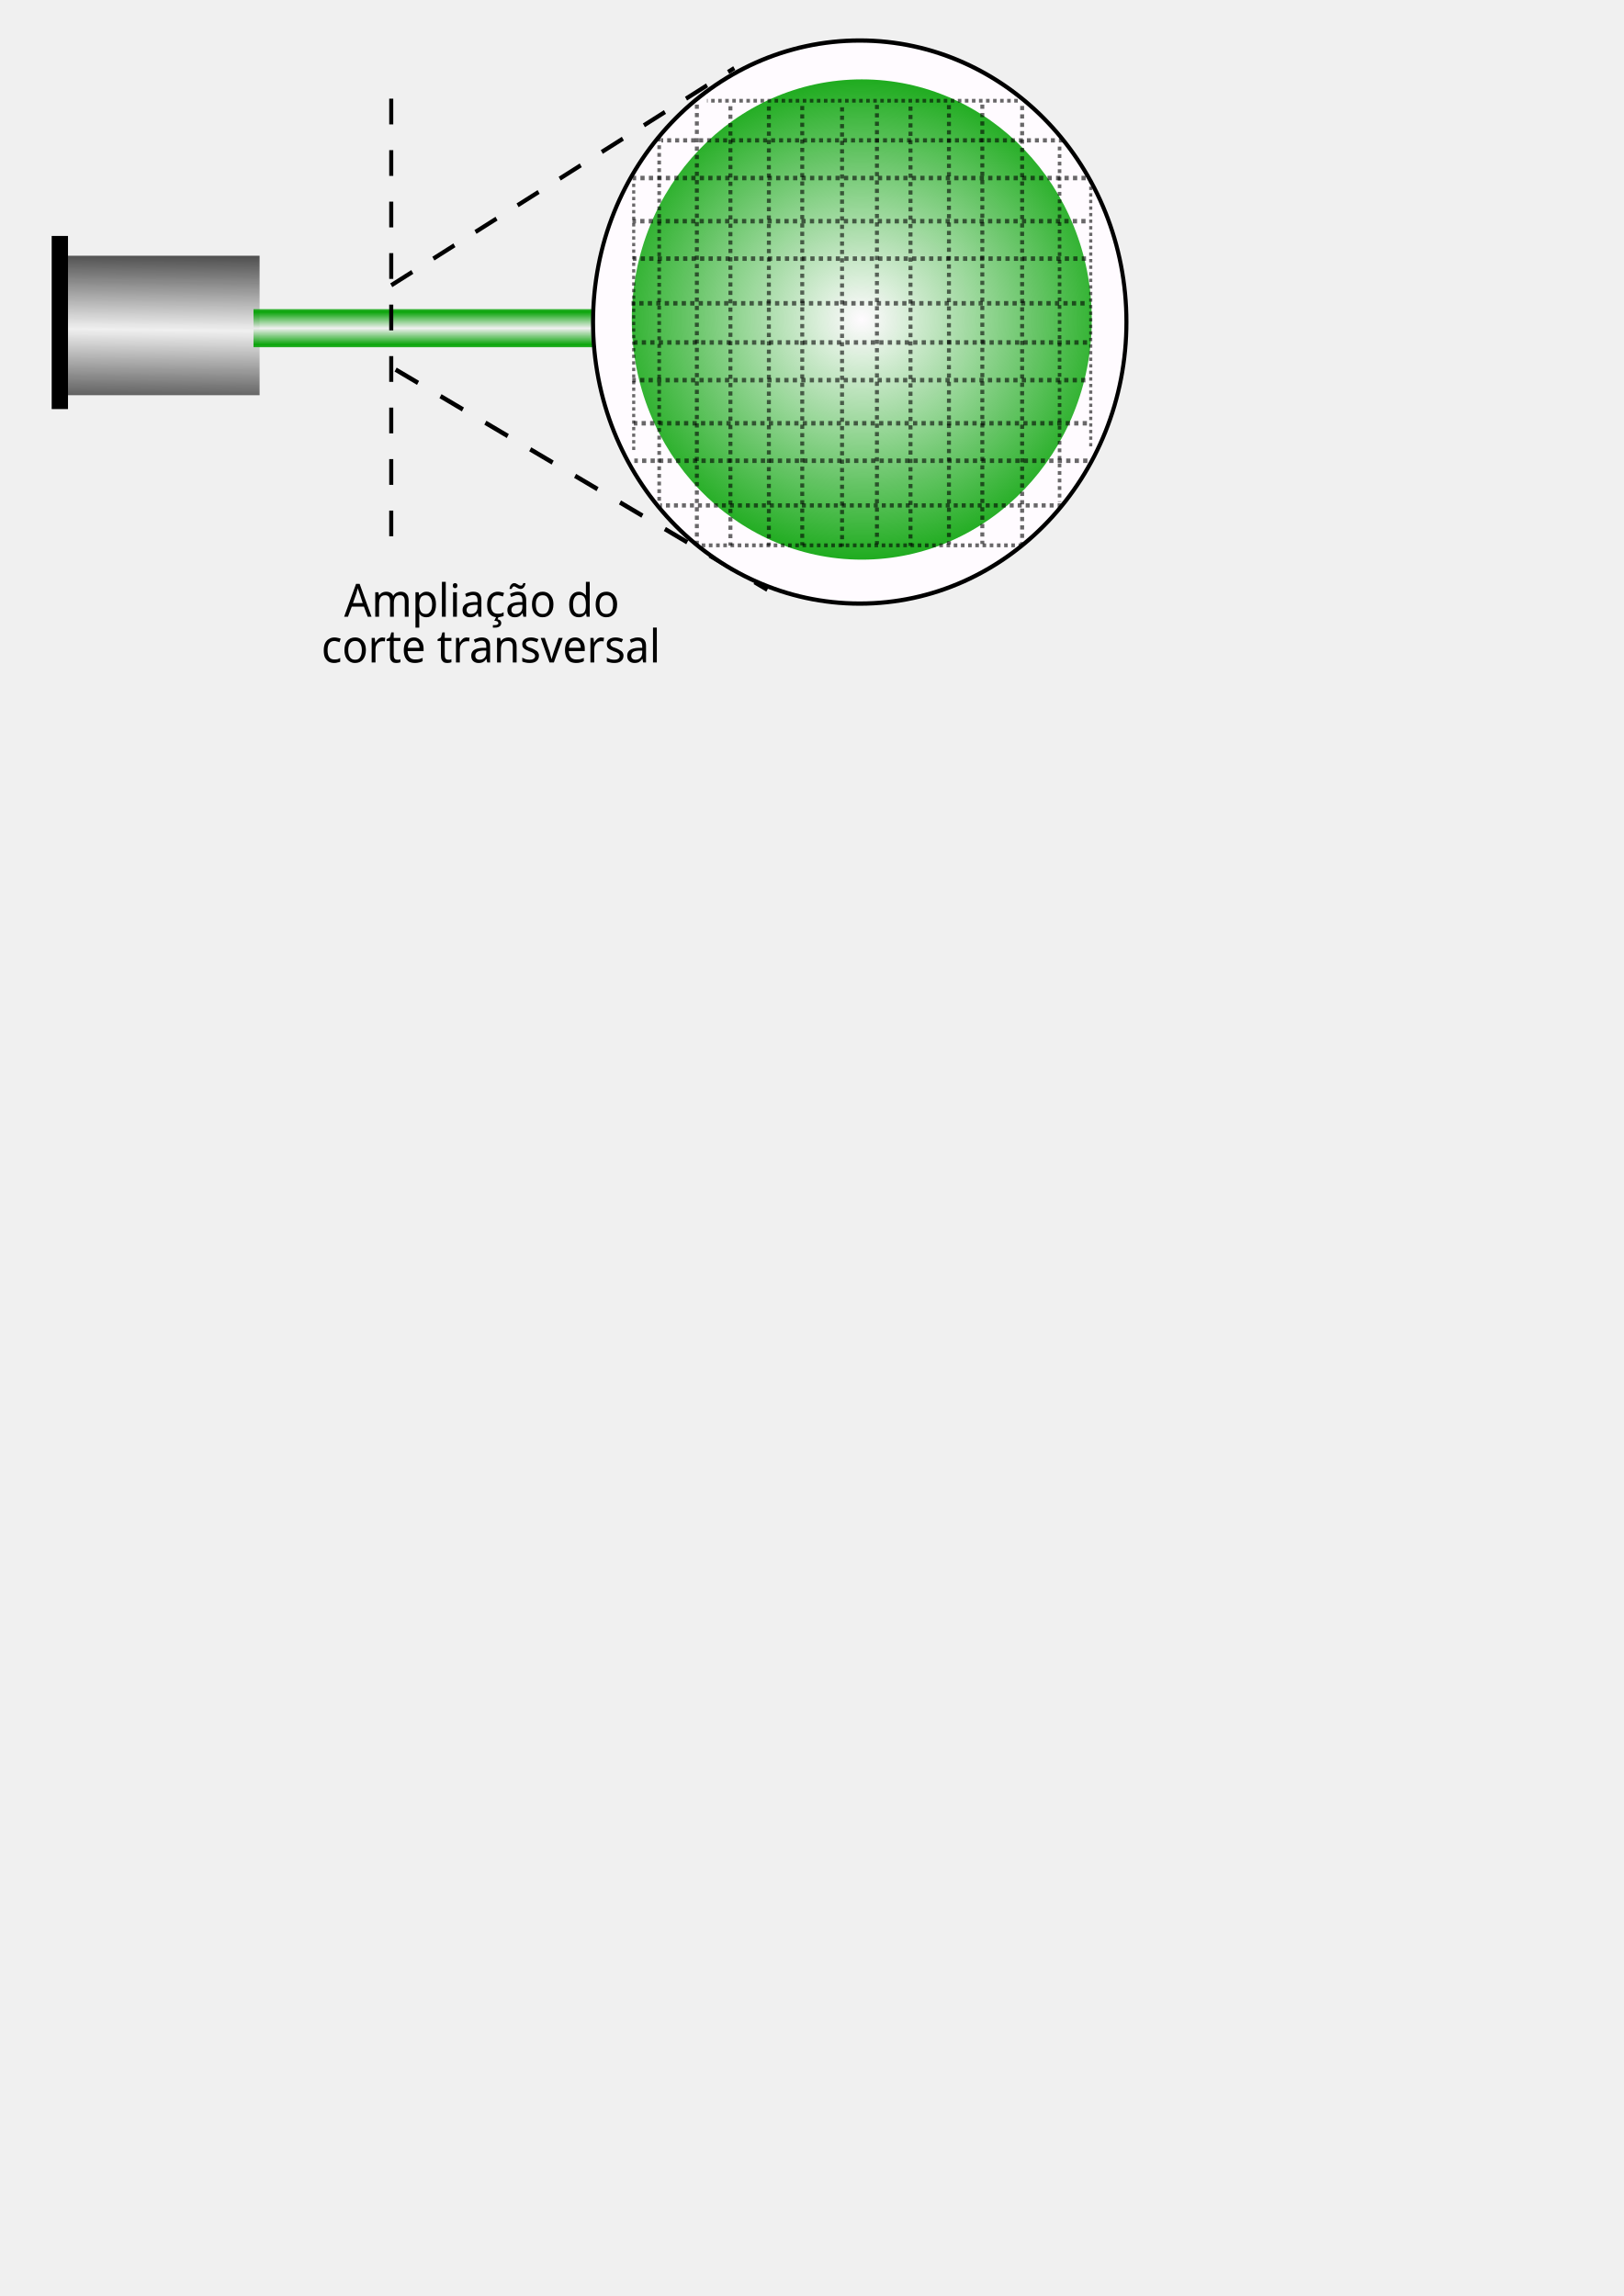
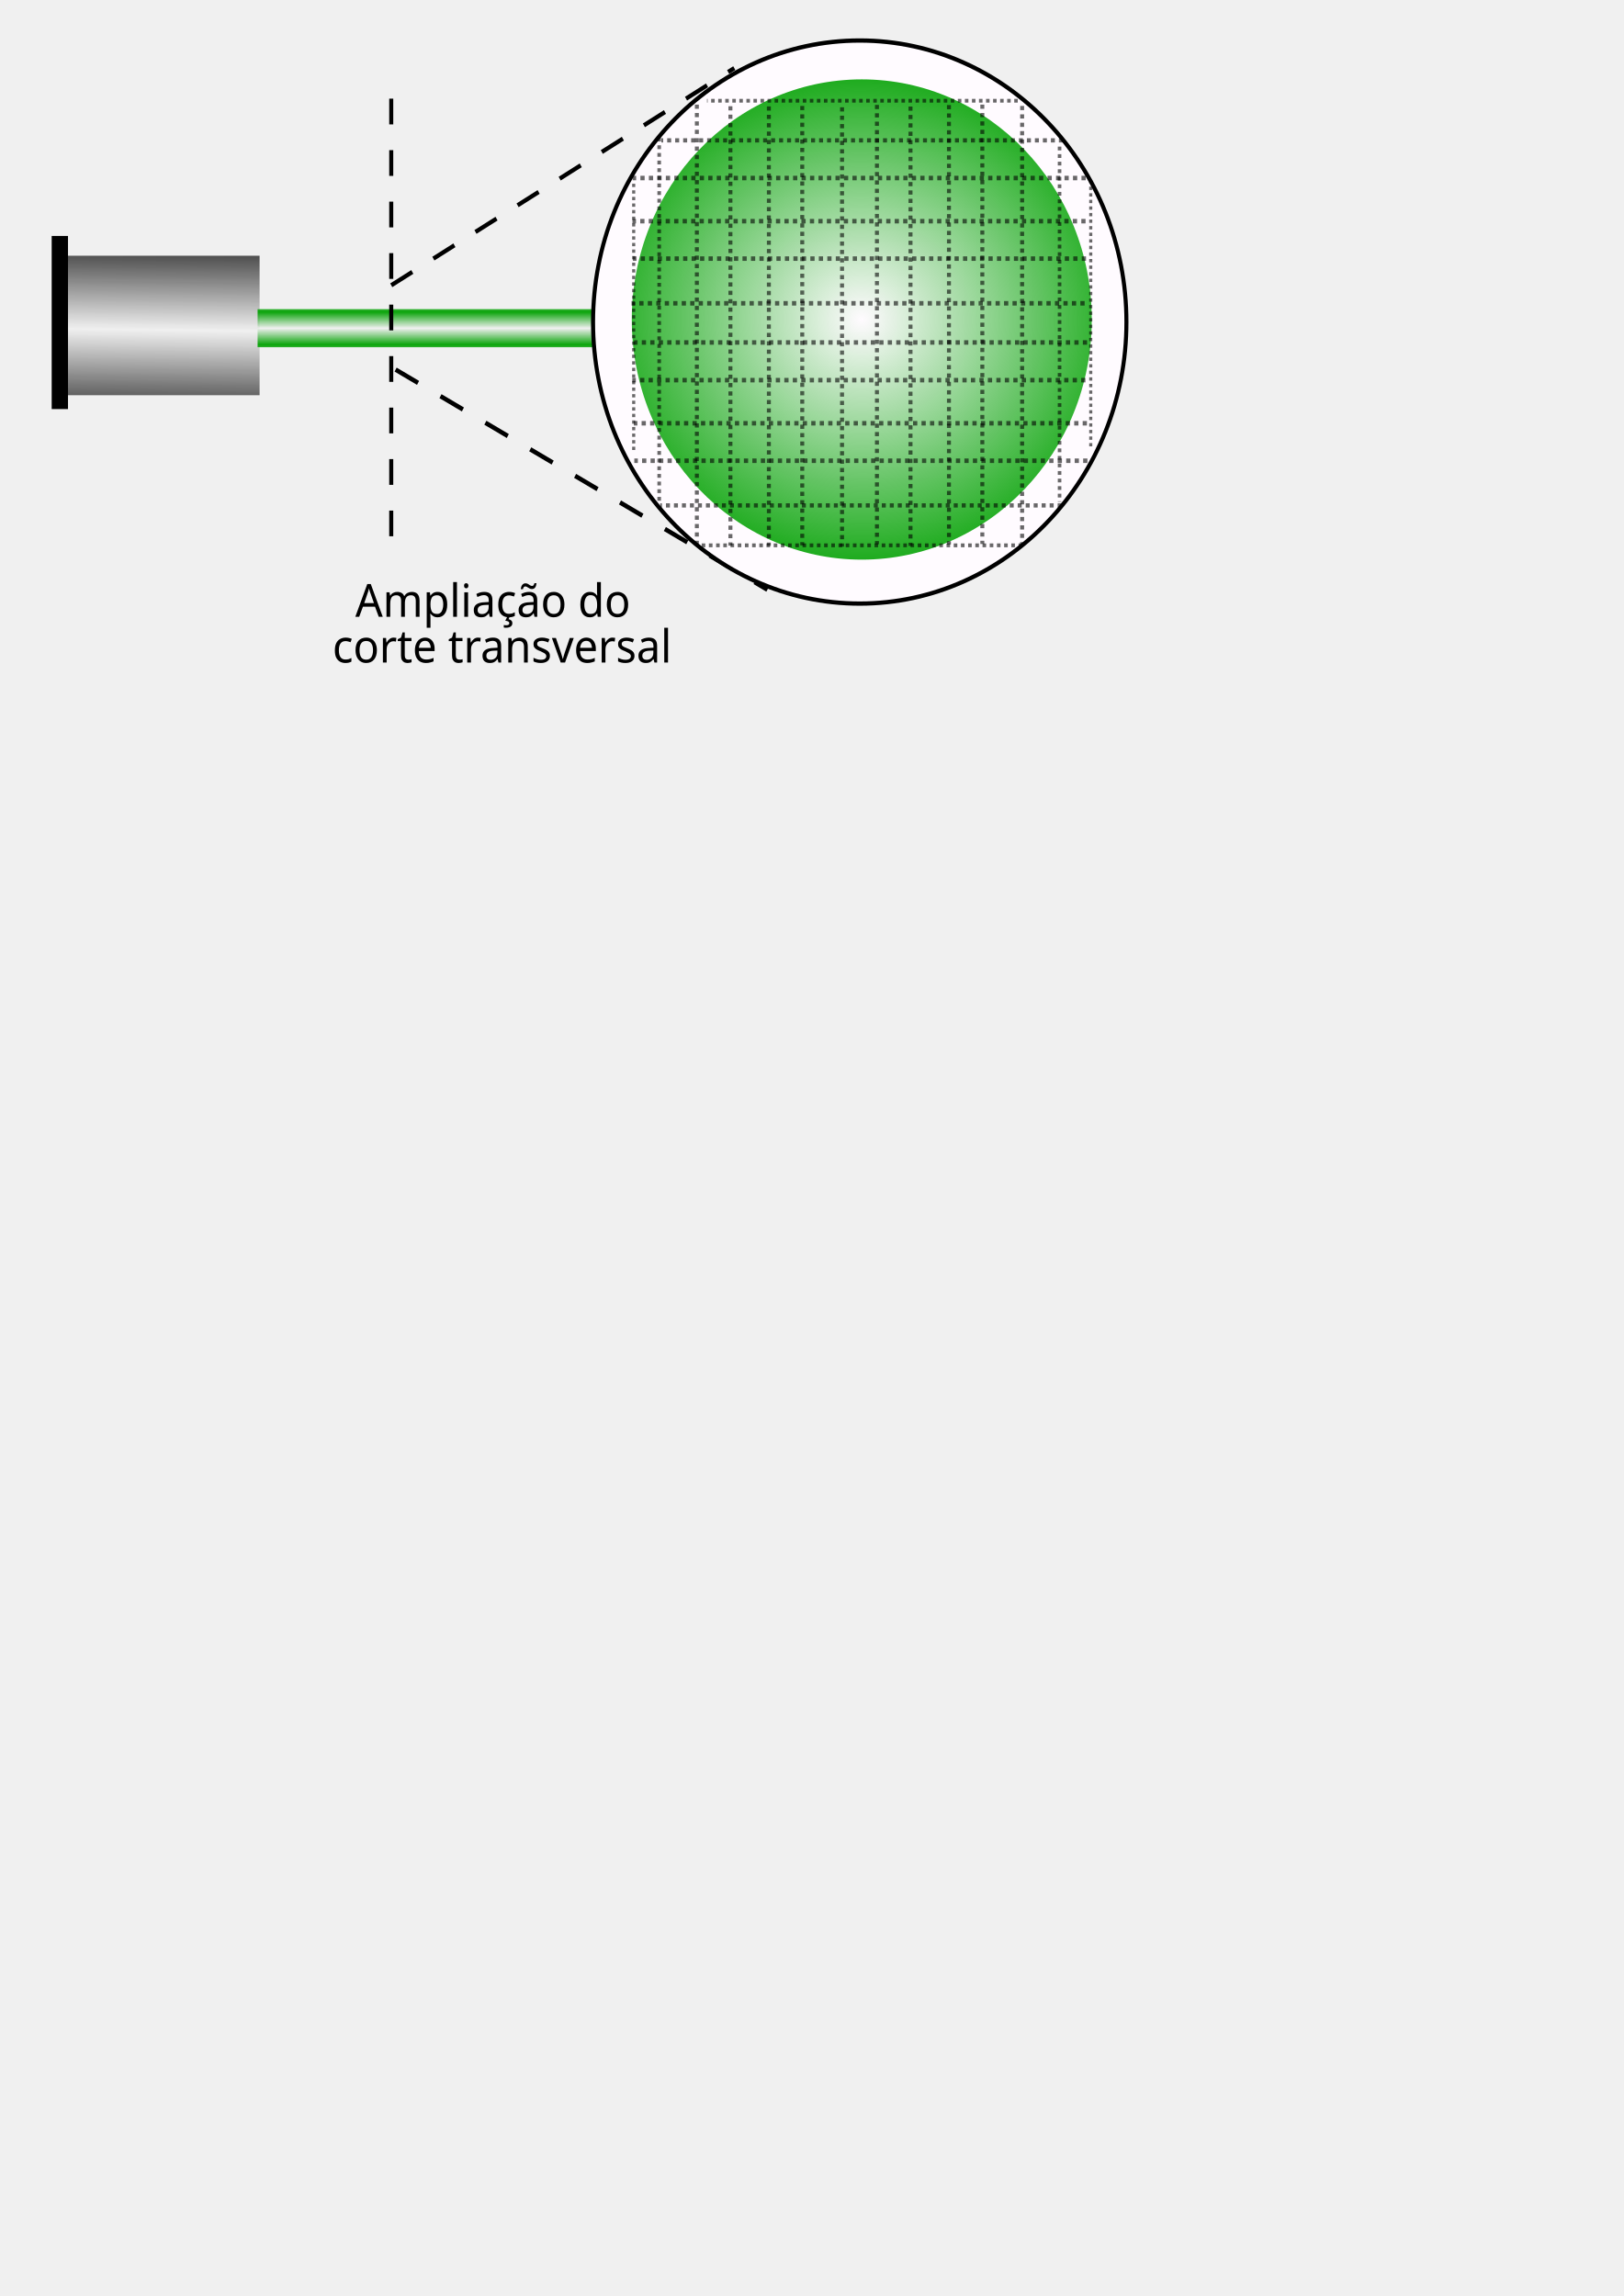
<svg xmlns="http://www.w3.org/2000/svg" xmlns:xlink="http://www.w3.org/1999/xlink" width="210mm" height="297mm" viewBox="0 0 210 297" version="1.1" id="svg8">
  <defs id="defs2">
    <linearGradient id="linearGradient4869">
      <stop style="stop-color:#00a100;stop-opacity:0;" offset="0" id="stop4867" />
      <stop style="stop-color:#00a100;stop-opacity:1;" offset="1" id="stop4865" />
    </linearGradient>
    <linearGradient id="linearGradient4778">
      <stop style="stop-color:#00a100;stop-opacity:1;" offset="0" id="stop4774" />
      <stop style="stop-color:#00a100;stop-opacity:0;" offset="1" id="stop4776" />
    </linearGradient>
    <linearGradient id="linearGradient4764">
      <stop style="stop-color:#000000;stop-opacity:1;" offset="0" id="stop4760" />
      <stop style="stop-color:#000000;stop-opacity:0;" offset="1" id="stop4762" />
    </linearGradient>
    <linearGradient xlink:href="#linearGradient4764" id="linearGradient4770" x1="48.486" y1="76.018" x2="48.535" y2="63.323" gradientUnits="userSpaceOnUse" spreadMethod="reflect" gradientTransform="matrix(0.2676394,0,0,1,64.51466,0)" />
-     <linearGradient xlink:href="#linearGradient4778" id="linearGradient4782" gradientUnits="userSpaceOnUse" x1="104.675" y1="64.704" x2="104.675" y2="62.753" spreadMethod="reflect" gradientTransform="matrix(1.396546,0,0,1,-36.82183,0.37384)" />
+     <linearGradient xlink:href="#linearGradient4778" id="linearGradient4782" gradientUnits="userSpaceOnUse" x1="104.675" y1="64.704" x2="104.675" y2="62.753" spreadMethod="reflect" gradientTransform="matrix(1.396546,0,0,1,-36.40361,0.37384)" />
    <radialGradient xlink:href="#linearGradient4869" id="radialGradient4863" cx="136.355" cy="63.222" fx="136.355" fy="63.222" r="11.199" gradientTransform="matrix(1.709396,0.03619521,-0.0308148,1.508615,-140.0836,-35.48728)" gradientUnits="userSpaceOnUse" />
  </defs>
  <g id="layer1">
    <flowRoot xml:space="preserve" id="flowRoot5412" style="fill:black;fill-opacity:1;stroke:none;font-family:sans-serif;font-style:normal;font-weight:normal;font-size:13.333px;line-height:1.25;letter-spacing:0px;word-spacing:0px;">
      <flowRegion id="flowRegion5414" style="font-size:13.333px;">
        <rect id="rect5416" width="203.041" height="56.569" x="160.614" y="42.667" style="font-size:13.333px;" />
      </flowRegion>
      <flowPara id="flowPara5418" />
    </flowRoot>
-     <g id="g5469" transform="matrix(1.973075,0,0,2.09459,-72.94307,-60.3029)">
-       <g transform="translate(2.405426,-16.30344)" id="g5402">
-         <g id="g4879" transform="matrix(0.6412709,0,0,0.5178818,-4.91145,32.67686)">
-           <rect style="opacity:0.95;fill:url(#linearGradient4770);fill-opacity:1;stroke-width:0.137" y="54.473" x="68.264" height="16.631" width="19.828" id="rect3699" />
-           <rect y="60.84" x="87.472" height="4.544" width="43.671" id="rect4772" style="opacity:0.95;fill:url(#linearGradient4782);fill-opacity:1;stroke-width:0.313" />
-         </g>
-         <path style="fill:none;stroke:#000000;stroke-width:0.265;stroke-linecap:butt;stroke-linejoin:miter;stroke-miterlimit:4;stroke-dasharray:1.59, 1.59;stroke-dashoffset:0;stroke-opacity:1" d="M 60.209,51.186 V 78.211" id="path4784" />
-         <path style="fill:none;stroke:#000000;stroke-width:0.268;stroke-linecap:butt;stroke-linejoin:miter;stroke-miterlimit:4;stroke-dasharray:1.607, 1.607;stroke-dashoffset:0;stroke-opacity:1" d="M 60.21,62.711 82.696,49.299" id="path4807" />
-         <path style="fill:none;stroke:#000000;stroke-width:0.281;stroke-linecap:butt;stroke-linejoin:miter;stroke-miterlimit:4;stroke-dasharray:1.684, 1.684;stroke-dashoffset:0;stroke-opacity:1" d="M 60.496,67.919 84.867,81.511" id="path4807-1" />
-         <ellipse style="opacity:1;fill:#fffbff;fill-opacity:1;stroke:#000000;stroke-width:0.265;stroke-miterlimit:4;stroke-dasharray:none;stroke-dashoffset:0;stroke-opacity:1" id="path4824" cx="90.919" cy="64.982" rx="17.481" ry="17.387" />
-         <ellipse style="opacity:1;fill:url(#radialGradient4863);fill-opacity:1;stroke:#000000;stroke-width:0;stroke-miterlimit:4;stroke-dasharray:none;stroke-dashoffset:0;stroke-opacity:0.588" id="path4824-9" cx="91.053" cy="64.825" rx="15.075" ry="14.83" />
-         <rect style="opacity:1;fill:#000000;fill-opacity:1;stroke:#000000;stroke-width:0;stroke-miterlimit:4;stroke-dasharray:none;stroke-dashoffset:0;stroke-opacity:1" id="rect4881" width="1.069" height="10.691" x="37.952" y="59.665" />
-         <path style="fill:#ffffff;stroke:#000000;stroke-width:0.259;stroke-linecap:butt;stroke-linejoin:miter;stroke-miterlimit:4;stroke-dasharray:0.259, 0.259;stroke-dashoffset:0;stroke-opacity:0.588" d="M 80.243,51.553 V 78.688" id="path4784-8" />
-         <path style="fill:#ffffff;stroke:#000000;stroke-width:0.259;stroke-linecap:butt;stroke-linejoin:miter;stroke-miterlimit:4;stroke-dasharray:0.259, 0.259;stroke-dashoffset:0;stroke-opacity:0.588" d="m 82.443,51.654 v 27.135" id="path4784-8-2" />
-         <path style="fill:#ffffff;stroke:#000000;stroke-width:0.259;stroke-linecap:butt;stroke-linejoin:miter;stroke-miterlimit:4;stroke-dasharray:0.259, 0.259;stroke-dashoffset:0;stroke-opacity:0.588" d="M 84.962,51.664 V 78.799" id="path4784-8-2-1" />
-         <path style="fill:#ffffff;stroke:#000000;stroke-width:0.259;stroke-linecap:butt;stroke-linejoin:miter;stroke-miterlimit:4;stroke-dasharray:0.259, 0.259;stroke-dashoffset:0;stroke-opacity:0.588" d="M 89.76,51.719 V 78.854" id="path4784-8-2-1-8" />
-         <path style="fill:#ffffff;stroke:#000000;stroke-width:0.259;stroke-linecap:butt;stroke-linejoin:miter;stroke-miterlimit:4;stroke-dasharray:0.259, 0.259;stroke-dashoffset:0;stroke-opacity:0.588" d="M 87.15,51.636 V 78.771" id="path4784-8-2-1-8-5" />
-         <path style="fill:#ffffff;stroke:#000000;stroke-width:0.259;stroke-linecap:butt;stroke-linejoin:miter;stroke-miterlimit:4;stroke-dasharray:0.259, 0.259;stroke-dashoffset:0;stroke-opacity:0.588" d="m 92.047,51.571 v 27.135" id="path4784-8-3" />
-         <path style="fill:#ffffff;stroke:#000000;stroke-width:0.259;stroke-linecap:butt;stroke-linejoin:miter;stroke-miterlimit:4;stroke-dasharray:0.259, 0.259;stroke-dashoffset:0;stroke-opacity:0.588" d="M 94.247,51.672 V 78.807" id="path4784-8-2-9" />
-         <path style="fill:#ffffff;stroke:#000000;stroke-width:0.259;stroke-linecap:butt;stroke-linejoin:miter;stroke-miterlimit:4;stroke-dasharray:0.259, 0.259;stroke-dashoffset:0;stroke-opacity:0.588" d="M 96.766,51.581 V 78.716" id="path4784-8-2-1-0" />
-         <path style="fill:#ffffff;stroke:#000000;stroke-width:0.259;stroke-linecap:butt;stroke-linejoin:miter;stroke-miterlimit:4;stroke-dasharray:0.259, 0.259;stroke-dashoffset:0;stroke-opacity:0.588" d="M 101.564,51.636 V 78.771" id="path4784-8-2-1-8-8" />
-         <path style="fill:#ffffff;stroke:#000000;stroke-width:0.259;stroke-linecap:butt;stroke-linejoin:miter;stroke-miterlimit:4;stroke-dasharray:0.259, 0.259;stroke-dashoffset:0;stroke-opacity:0.588" d="M 98.954,51.553 V 78.688" id="path4784-8-2-1-8-5-5" />
-         <path style="fill:#ffffff;stroke:#000000;stroke-width:0.262;stroke-linecap:butt;stroke-linejoin:miter;stroke-miterlimit:4;stroke-dasharray:0.262, 0.262;stroke-dashoffset:0;stroke-opacity:0.588" d="M 104.235,53.761 H 77.917" id="path4784-8-8" />
-         <path style="fill:#ffffff;stroke:#000000;stroke-width:0.278;stroke-linecap:butt;stroke-linejoin:miter;stroke-miterlimit:4;stroke-dasharray:0.278, 0.278;stroke-dashoffset:0;stroke-opacity:0.588" d="M 105.731,56.088 H 76.032" id="path4784-8-2-7" />
-         <path style="fill:#ffffff;stroke:#000000;stroke-width:0.278;stroke-linecap:butt;stroke-linejoin:miter;stroke-miterlimit:4;stroke-dasharray:0.278, 0.278;stroke-dashoffset:0;stroke-opacity:0.588" d="M 105.721,58.752 H 76.021" id="path4784-8-2-1-3" />
-         <path style="fill:#ffffff;stroke:#000000;stroke-width:0.278;stroke-linecap:butt;stroke-linejoin:miter;stroke-miterlimit:4;stroke-dasharray:0.278, 0.278;stroke-dashoffset:0;stroke-opacity:0.588" d="M 105.66,63.825 H 75.961" id="path4784-8-2-1-8-84" />
-         <path style="fill:#ffffff;stroke:#000000;stroke-width:0.278;stroke-linecap:butt;stroke-linejoin:miter;stroke-miterlimit:4;stroke-dasharray:0.278, 0.278;stroke-dashoffset:0;stroke-opacity:0.588" d="M 105.751,61.065 H 76.052" id="path4784-8-2-1-8-5-8" />
-         <path style="fill:#ffffff;stroke:#000000;stroke-width:0.278;stroke-linecap:butt;stroke-linejoin:miter;stroke-miterlimit:4;stroke-dasharray:0.278, 0.278;stroke-dashoffset:0;stroke-opacity:0.588" d="M 105.822,66.243 H 76.122" id="path4784-8-3-3" />
-         <path style="fill:#ffffff;stroke:#000000;stroke-width:0.278;stroke-linecap:butt;stroke-linejoin:miter;stroke-miterlimit:4;stroke-dasharray:0.278, 0.278;stroke-dashoffset:0;stroke-opacity:0.588" d="M 105.712,68.57 H 76.012" id="path4784-8-2-9-8" />
-         <path style="fill:#ffffff;stroke:#000000;stroke-width:0.278;stroke-linecap:butt;stroke-linejoin:miter;stroke-miterlimit:4;stroke-dasharray:0.278, 0.278;stroke-dashoffset:0;stroke-opacity:0.588" d="M 105.811,71.233 H 76.112" id="path4784-8-2-1-0-3" />
-         <path style="fill:#f2f2f2;stroke:#000000;stroke-width:0.262;stroke-linecap:butt;stroke-linejoin:miter;stroke-miterlimit:4;stroke-dasharray:0.262, 0.262;stroke-dashoffset:0;stroke-opacity:0.588" d="M 104.155,76.307 H 77.836" id="path4784-8-2-1-8-8-1" />
-         <path style="fill:#ffffff;stroke:#000000;stroke-width:0.278;stroke-linecap:butt;stroke-linejoin:miter;stroke-miterlimit:4;stroke-dasharray:0.278, 0.278;stroke-dashoffset:0;stroke-opacity:0.588" d="M 105.842,73.547 H 76.142" id="path4784-8-2-1-8-5-5-8" />
-         <path style="fill:#ffffff;stroke:#000000;stroke-width:0.203;stroke-linecap:butt;stroke-linejoin:miter;stroke-miterlimit:4;stroke-dasharray:0.203, 0.203;stroke-dashoffset:0;stroke-opacity:0.588" d="M 106.061,56.216 V 72.862" id="path4784-8-2-1-8-8-6" />
-         <path style="fill:#ffffff;stroke:#000000;stroke-width:0.233;stroke-linecap:butt;stroke-linejoin:miter;stroke-miterlimit:4;stroke-dasharray:0.233, 0.233;stroke-dashoffset:0;stroke-opacity:0.588" d="M 104.018,54.148 V 76.086" id="path4784-8-2-1-8-5-5-9" />
-         <path style="fill:#ffffff;stroke:#000000;stroke-width:0.203;stroke-linecap:butt;stroke-linejoin:miter;stroke-miterlimit:4;stroke-dasharray:0.203, 0.203;stroke-dashoffset:0;stroke-opacity:0.588" d="M 76.102,56.441 V 73.071" id="path4784-8-4" />
-         <path style="fill:#ffffff;stroke:#000000;stroke-width:0.236;stroke-linecap:butt;stroke-linejoin:miter;stroke-miterlimit:4;stroke-dasharray:0.236, 0.236;stroke-dashoffset:0;stroke-opacity:0.588" d="M 77.773,53.595 V 76.178" id="path4784-8-2-0" />
-         <path style="fill:#ffffff;stroke:#000000;stroke-width:0.231;stroke-linecap:butt;stroke-linejoin:miter;stroke-miterlimit:4;stroke-dasharray:0.231, 0.231;stroke-dashoffset:0;stroke-opacity:0.588" d="M 101.277,51.315 H 80.908" id="path4784-8-8-5" />
-         <path style="fill:#ffffff;stroke:#000000;stroke-width:0.236;stroke-linecap:butt;stroke-linejoin:miter;stroke-miterlimit:4;stroke-dasharray:0.236, 0.236;stroke-dashoffset:0;stroke-opacity:0.588" d="M 101.564,78.771 H 80.25" id="path4784-8-8-5-3" />
+     <g id="g5402" transform="matrix(1.973075,0,0,2.09459,-68.19698,-94.45193)">
+       <g transform="matrix(0.6412709,0,0,0.5178818,-4.91145,32.67686)" id="g4879">
+         <rect id="rect3699" width="19.828" height="16.631" x="68.264" y="54.473" style="opacity:0.95;fill:url(#linearGradient4770);fill-opacity:1;stroke-width:0.137" />
+         <rect style="opacity:0.95;fill:url(#linearGradient4782);fill-opacity:1;stroke-width:0.313" id="rect4772" width="43.671" height="4.544" x="87.89" y="60.84" />
      </g>
-       <flowRoot transform="matrix(0.2645833,0,0,0.2645833,2.138156,-6.681738)" style="font-style:normal;font-weight:normal;font-size:13.333px;line-height:1.25;font-family:sans-serif;letter-spacing:0px;word-spacing:0px;fill:#000000;fill-opacity:1;stroke:none" id="flowRoot5404" xml:space="preserve">
-         <flowRegion style="font-size:13.333px" id="flowRegion5406">
-           <rect style="font-size:13.333px" y="204.291" x="152.533" height="92.934" width="239.406" id="rect5408" />
-         </flowRegion>
-         <flowPara id="flowPara5410">Laser</flowPara>
-       </flowRoot>
-       <text id="text5422" y="66.881" x="71.719" style="font-style:normal;font-weight:normal;font-size:2.822px;line-height:1;font-family:sans-serif;text-align:center;letter-spacing:0px;word-spacing:0px;text-anchor:middle;fill:#000000;fill-opacity:1;stroke:none;stroke-width:0.265" xml:space="preserve">
-         <tspan style="font-size:2.822px;line-height:1;text-align:center;text-anchor:middle;stroke-width:0.265" y="66.881" x="72.215" id="tspan5420">Ampliação do </tspan>
-         <tspan id="tspan5424" style="font-size:2.822px;line-height:1;text-align:center;text-anchor:middle;stroke-width:0.265" y="69.703" x="71.719">corte transversal</tspan>
-       </text>
+       <path id="path4784" d="M 60.209,51.186 V 78.211" style="fill:none;stroke:#000000;stroke-width:0.265;stroke-linecap:butt;stroke-linejoin:miter;stroke-miterlimit:4;stroke-dasharray:1.59, 1.59;stroke-dashoffset:0;stroke-opacity:1" />
+       <path id="path4807" d="M 60.21,62.711 82.696,49.299" style="fill:none;stroke:#000000;stroke-width:0.268;stroke-linecap:butt;stroke-linejoin:miter;stroke-miterlimit:4;stroke-dasharray:1.607, 1.607;stroke-dashoffset:0;stroke-opacity:1" />
+       <path id="path4807-1" d="M 60.496,67.919 84.867,81.511" style="fill:none;stroke:#000000;stroke-width:0.281;stroke-linecap:butt;stroke-linejoin:miter;stroke-miterlimit:4;stroke-dasharray:1.684, 1.684;stroke-dashoffset:0;stroke-opacity:1" />
+       <ellipse ry="17.387" rx="17.481" cy="64.982" cx="90.919" id="path4824" style="opacity:1;fill:#fffbff;fill-opacity:1;stroke:#000000;stroke-width:0.265;stroke-miterlimit:4;stroke-dasharray:none;stroke-dashoffset:0;stroke-opacity:1" />
+       <ellipse ry="14.83" rx="15.075" cy="64.825" cx="91.053" id="path4824-9" style="opacity:1;fill:url(#radialGradient4863);fill-opacity:1;stroke:#000000;stroke-width:0;stroke-miterlimit:4;stroke-dasharray:none;stroke-dashoffset:0;stroke-opacity:0.588" />
+       <rect y="59.665" x="37.952" height="10.691" width="1.069" id="rect4881" style="opacity:1;fill:#000000;fill-opacity:1;stroke:#000000;stroke-width:0;stroke-miterlimit:4;stroke-dasharray:none;stroke-dashoffset:0;stroke-opacity:1" />
+       <path id="path4784-8" d="M 80.243,51.553 V 78.688" style="fill:#ffffff;stroke:#000000;stroke-width:0.259;stroke-linecap:butt;stroke-linejoin:miter;stroke-miterlimit:4;stroke-dasharray:0.259, 0.259;stroke-dashoffset:0;stroke-opacity:0.588" />
+       <path id="path4784-8-2" d="m 82.443,51.654 v 27.135" style="fill:#ffffff;stroke:#000000;stroke-width:0.259;stroke-linecap:butt;stroke-linejoin:miter;stroke-miterlimit:4;stroke-dasharray:0.259, 0.259;stroke-dashoffset:0;stroke-opacity:0.588" />
+       <path id="path4784-8-2-1" d="M 84.962,51.664 V 78.799" style="fill:#ffffff;stroke:#000000;stroke-width:0.259;stroke-linecap:butt;stroke-linejoin:miter;stroke-miterlimit:4;stroke-dasharray:0.259, 0.259;stroke-dashoffset:0;stroke-opacity:0.588" />
+       <path id="path4784-8-2-1-8" d="M 89.76,51.719 V 78.854" style="fill:#ffffff;stroke:#000000;stroke-width:0.259;stroke-linecap:butt;stroke-linejoin:miter;stroke-miterlimit:4;stroke-dasharray:0.259, 0.259;stroke-dashoffset:0;stroke-opacity:0.588" />
+       <path id="path4784-8-2-1-8-5" d="M 87.15,51.636 V 78.771" style="fill:#ffffff;stroke:#000000;stroke-width:0.259;stroke-linecap:butt;stroke-linejoin:miter;stroke-miterlimit:4;stroke-dasharray:0.259, 0.259;stroke-dashoffset:0;stroke-opacity:0.588" />
+       <path id="path4784-8-3" d="m 92.047,51.571 v 27.135" style="fill:#ffffff;stroke:#000000;stroke-width:0.259;stroke-linecap:butt;stroke-linejoin:miter;stroke-miterlimit:4;stroke-dasharray:0.259, 0.259;stroke-dashoffset:0;stroke-opacity:0.588" />
+       <path id="path4784-8-2-9" d="M 94.247,51.672 V 78.807" style="fill:#ffffff;stroke:#000000;stroke-width:0.259;stroke-linecap:butt;stroke-linejoin:miter;stroke-miterlimit:4;stroke-dasharray:0.259, 0.259;stroke-dashoffset:0;stroke-opacity:0.588" />
+       <path id="path4784-8-2-1-0" d="M 96.766,51.581 V 78.716" style="fill:#ffffff;stroke:#000000;stroke-width:0.259;stroke-linecap:butt;stroke-linejoin:miter;stroke-miterlimit:4;stroke-dasharray:0.259, 0.259;stroke-dashoffset:0;stroke-opacity:0.588" />
+       <path id="path4784-8-2-1-8-8" d="M 101.564,51.636 V 78.771" style="fill:#ffffff;stroke:#000000;stroke-width:0.259;stroke-linecap:butt;stroke-linejoin:miter;stroke-miterlimit:4;stroke-dasharray:0.259, 0.259;stroke-dashoffset:0;stroke-opacity:0.588" />
+       <path id="path4784-8-2-1-8-5-5" d="M 98.954,51.553 V 78.688" style="fill:#ffffff;stroke:#000000;stroke-width:0.259;stroke-linecap:butt;stroke-linejoin:miter;stroke-miterlimit:4;stroke-dasharray:0.259, 0.259;stroke-dashoffset:0;stroke-opacity:0.588" />
+       <path id="path4784-8-8" d="M 104.235,53.761 H 77.917" style="fill:#ffffff;stroke:#000000;stroke-width:0.262;stroke-linecap:butt;stroke-linejoin:miter;stroke-miterlimit:4;stroke-dasharray:0.262, 0.262;stroke-dashoffset:0;stroke-opacity:0.588" />
+       <path id="path4784-8-2-7" d="M 105.731,56.088 H 76.032" style="fill:#ffffff;stroke:#000000;stroke-width:0.278;stroke-linecap:butt;stroke-linejoin:miter;stroke-miterlimit:4;stroke-dasharray:0.278, 0.278;stroke-dashoffset:0;stroke-opacity:0.588" />
+       <path id="path4784-8-2-1-3" d="M 105.721,58.752 H 76.021" style="fill:#ffffff;stroke:#000000;stroke-width:0.278;stroke-linecap:butt;stroke-linejoin:miter;stroke-miterlimit:4;stroke-dasharray:0.278, 0.278;stroke-dashoffset:0;stroke-opacity:0.588" />
+       <path id="path4784-8-2-1-8-84" d="M 105.66,63.825 H 75.961" style="fill:#ffffff;stroke:#000000;stroke-width:0.278;stroke-linecap:butt;stroke-linejoin:miter;stroke-miterlimit:4;stroke-dasharray:0.278, 0.278;stroke-dashoffset:0;stroke-opacity:0.588" />
+       <path id="path4784-8-2-1-8-5-8" d="M 105.751,61.065 H 76.052" style="fill:#ffffff;stroke:#000000;stroke-width:0.278;stroke-linecap:butt;stroke-linejoin:miter;stroke-miterlimit:4;stroke-dasharray:0.278, 0.278;stroke-dashoffset:0;stroke-opacity:0.588" />
+       <path id="path4784-8-3-3" d="M 105.822,66.243 H 76.122" style="fill:#ffffff;stroke:#000000;stroke-width:0.278;stroke-linecap:butt;stroke-linejoin:miter;stroke-miterlimit:4;stroke-dasharray:0.278, 0.278;stroke-dashoffset:0;stroke-opacity:0.588" />
+       <path id="path4784-8-2-9-8" d="M 105.712,68.57 H 76.012" style="fill:#ffffff;stroke:#000000;stroke-width:0.278;stroke-linecap:butt;stroke-linejoin:miter;stroke-miterlimit:4;stroke-dasharray:0.278, 0.278;stroke-dashoffset:0;stroke-opacity:0.588" />
+       <path id="path4784-8-2-1-0-3" d="M 105.811,71.233 H 76.112" style="fill:#ffffff;stroke:#000000;stroke-width:0.278;stroke-linecap:butt;stroke-linejoin:miter;stroke-miterlimit:4;stroke-dasharray:0.278, 0.278;stroke-dashoffset:0;stroke-opacity:0.588" />
+       <path id="path4784-8-2-1-8-8-1" d="M 104.155,76.307 H 77.836" style="fill:#f2f2f2;stroke:#000000;stroke-width:0.262;stroke-linecap:butt;stroke-linejoin:miter;stroke-miterlimit:4;stroke-dasharray:0.262, 0.262;stroke-dashoffset:0;stroke-opacity:0.588" />
+       <path id="path4784-8-2-1-8-5-5-8" d="M 105.842,73.547 H 76.142" style="fill:#ffffff;stroke:#000000;stroke-width:0.278;stroke-linecap:butt;stroke-linejoin:miter;stroke-miterlimit:4;stroke-dasharray:0.278, 0.278;stroke-dashoffset:0;stroke-opacity:0.588" />
+       <path id="path4784-8-2-1-8-8-6" d="M 106.061,56.216 V 72.862" style="fill:#ffffff;stroke:#000000;stroke-width:0.203;stroke-linecap:butt;stroke-linejoin:miter;stroke-miterlimit:4;stroke-dasharray:0.203, 0.203;stroke-dashoffset:0;stroke-opacity:0.588" />
+       <path id="path4784-8-2-1-8-5-5-9" d="M 104.018,54.148 V 76.086" style="fill:#ffffff;stroke:#000000;stroke-width:0.233;stroke-linecap:butt;stroke-linejoin:miter;stroke-miterlimit:4;stroke-dasharray:0.233, 0.233;stroke-dashoffset:0;stroke-opacity:0.588" />
+       <path id="path4784-8-4" d="M 76.102,56.441 V 73.071" style="fill:#ffffff;stroke:#000000;stroke-width:0.203;stroke-linecap:butt;stroke-linejoin:miter;stroke-miterlimit:4;stroke-dasharray:0.203, 0.203;stroke-dashoffset:0;stroke-opacity:0.588" />
+       <path id="path4784-8-2-0" d="M 77.773,53.595 V 76.178" style="fill:#ffffff;stroke:#000000;stroke-width:0.236;stroke-linecap:butt;stroke-linejoin:miter;stroke-miterlimit:4;stroke-dasharray:0.236, 0.236;stroke-dashoffset:0;stroke-opacity:0.588" />
+       <path id="path4784-8-8-5" d="M 101.277,51.315 H 80.908" style="fill:#ffffff;stroke:#000000;stroke-width:0.231;stroke-linecap:butt;stroke-linejoin:miter;stroke-miterlimit:4;stroke-dasharray:0.231, 0.231;stroke-dashoffset:0;stroke-opacity:0.588" />
+       <path id="path4784-8-8-5-3" d="M 101.564,78.771 H 80.25" style="fill:#ffffff;stroke:#000000;stroke-width:0.236;stroke-linecap:butt;stroke-linejoin:miter;stroke-miterlimit:4;stroke-dasharray:0.236, 0.236;stroke-dashoffset:0;stroke-opacity:0.588" />
    </g>
+     <flowRoot xml:space="preserve" id="flowRoot5404" style="font-style:normal;font-weight:normal;font-size:13.333px;line-height:1.25;font-family:sans-serif;letter-spacing:0px;word-spacing:0px;fill:#000000;fill-opacity:1;stroke:none" transform="matrix(0.5220428,0,0,0.5541936,-68.72432,-74.2984)">
+       <flowRegion id="flowRegion5406" style="font-size:13.333px">
+         <rect id="rect5408" width="239.406" height="92.934" x="152.533" y="204.291" style="font-size:13.333px" />
+       </flowRegion>
+       <flowPara id="flowPara5410">Laser</flowPara>
+     </flowRoot>
+     <text xml:space="preserve" style="font-style:normal;font-weight:normal;font-size:5.737px;line-height:1;font-family:sans-serif;text-align:center;letter-spacing:0px;word-spacing:0px;text-anchor:middle;fill:#000000;fill-opacity:1;stroke:none;stroke-width:0.538" x="70.644" y="77.436" id="text5422" transform="scale(0.9705598,1.030333)">
+       <tspan id="tspan5420" x="71.652" y="77.436" style="font-size:5.737px;line-height:1;text-align:center;text-anchor:middle;stroke-width:0.538">Ampliação do </tspan>
+       <tspan x="70.644" y="83.174" style="font-size:5.737px;line-height:1;text-align:center;text-anchor:middle;stroke-width:0.538" id="tspan5424">corte transversal</tspan>
+     </text>
  </g>
</svg>
